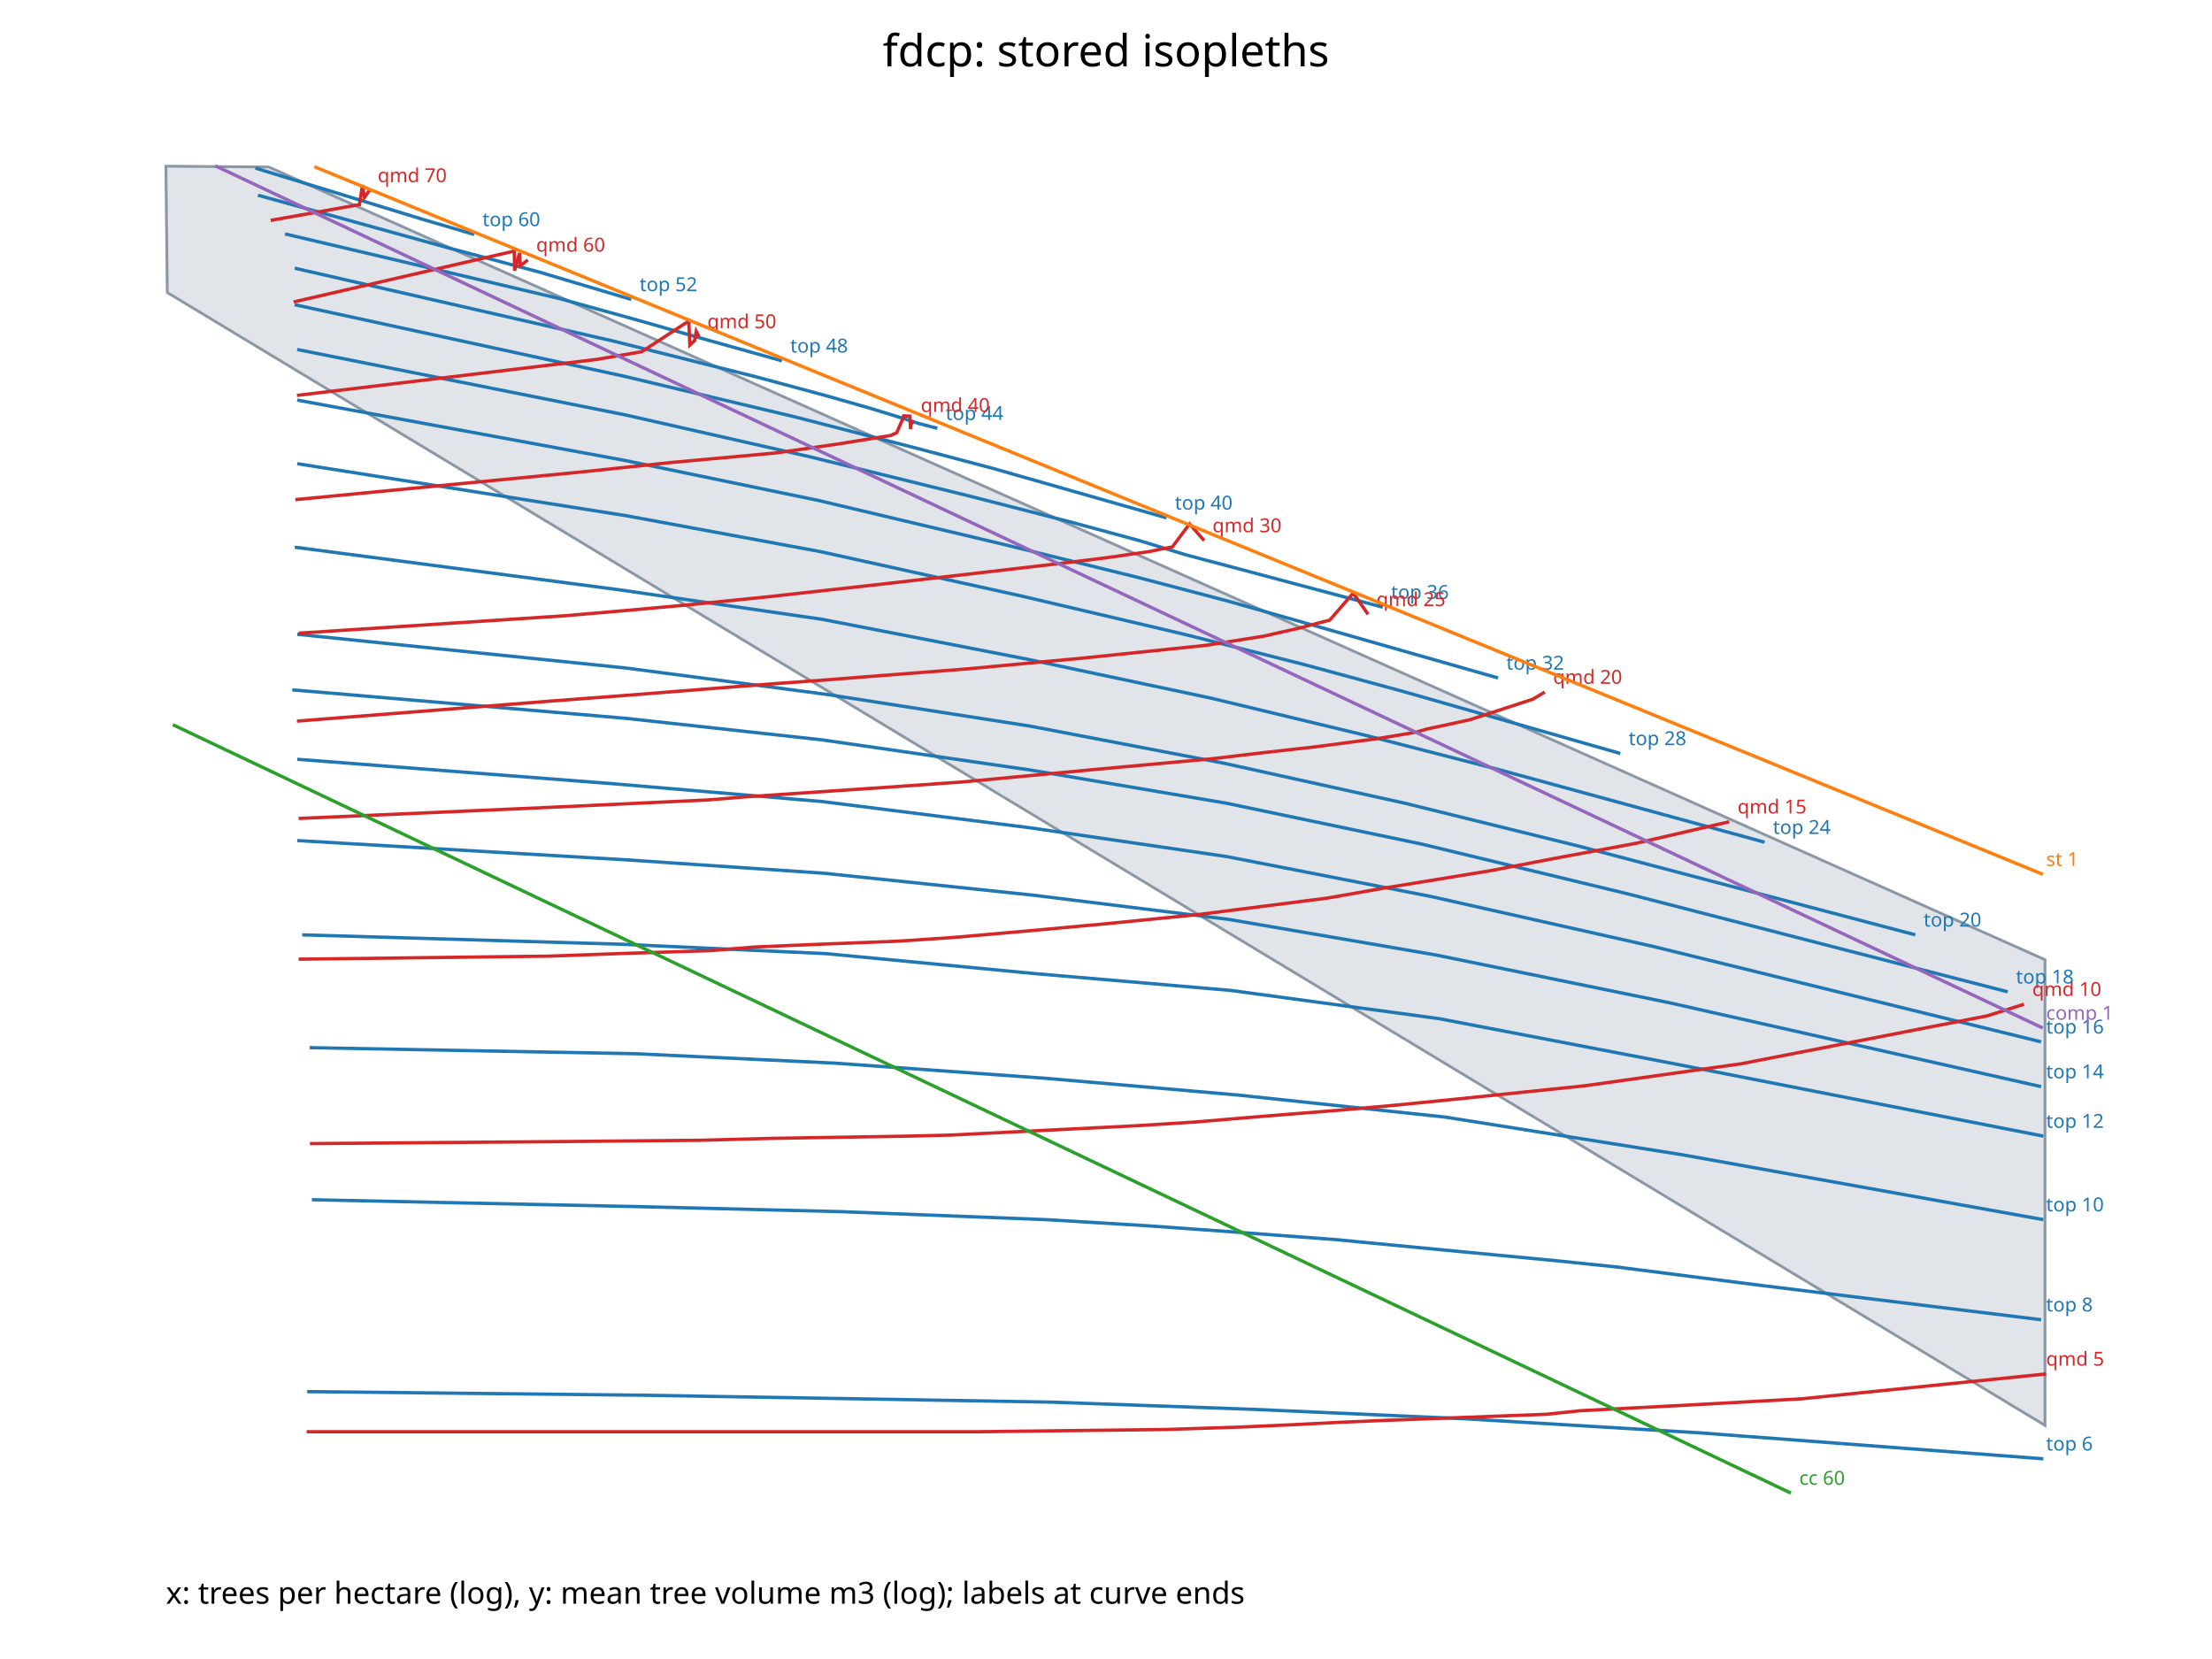
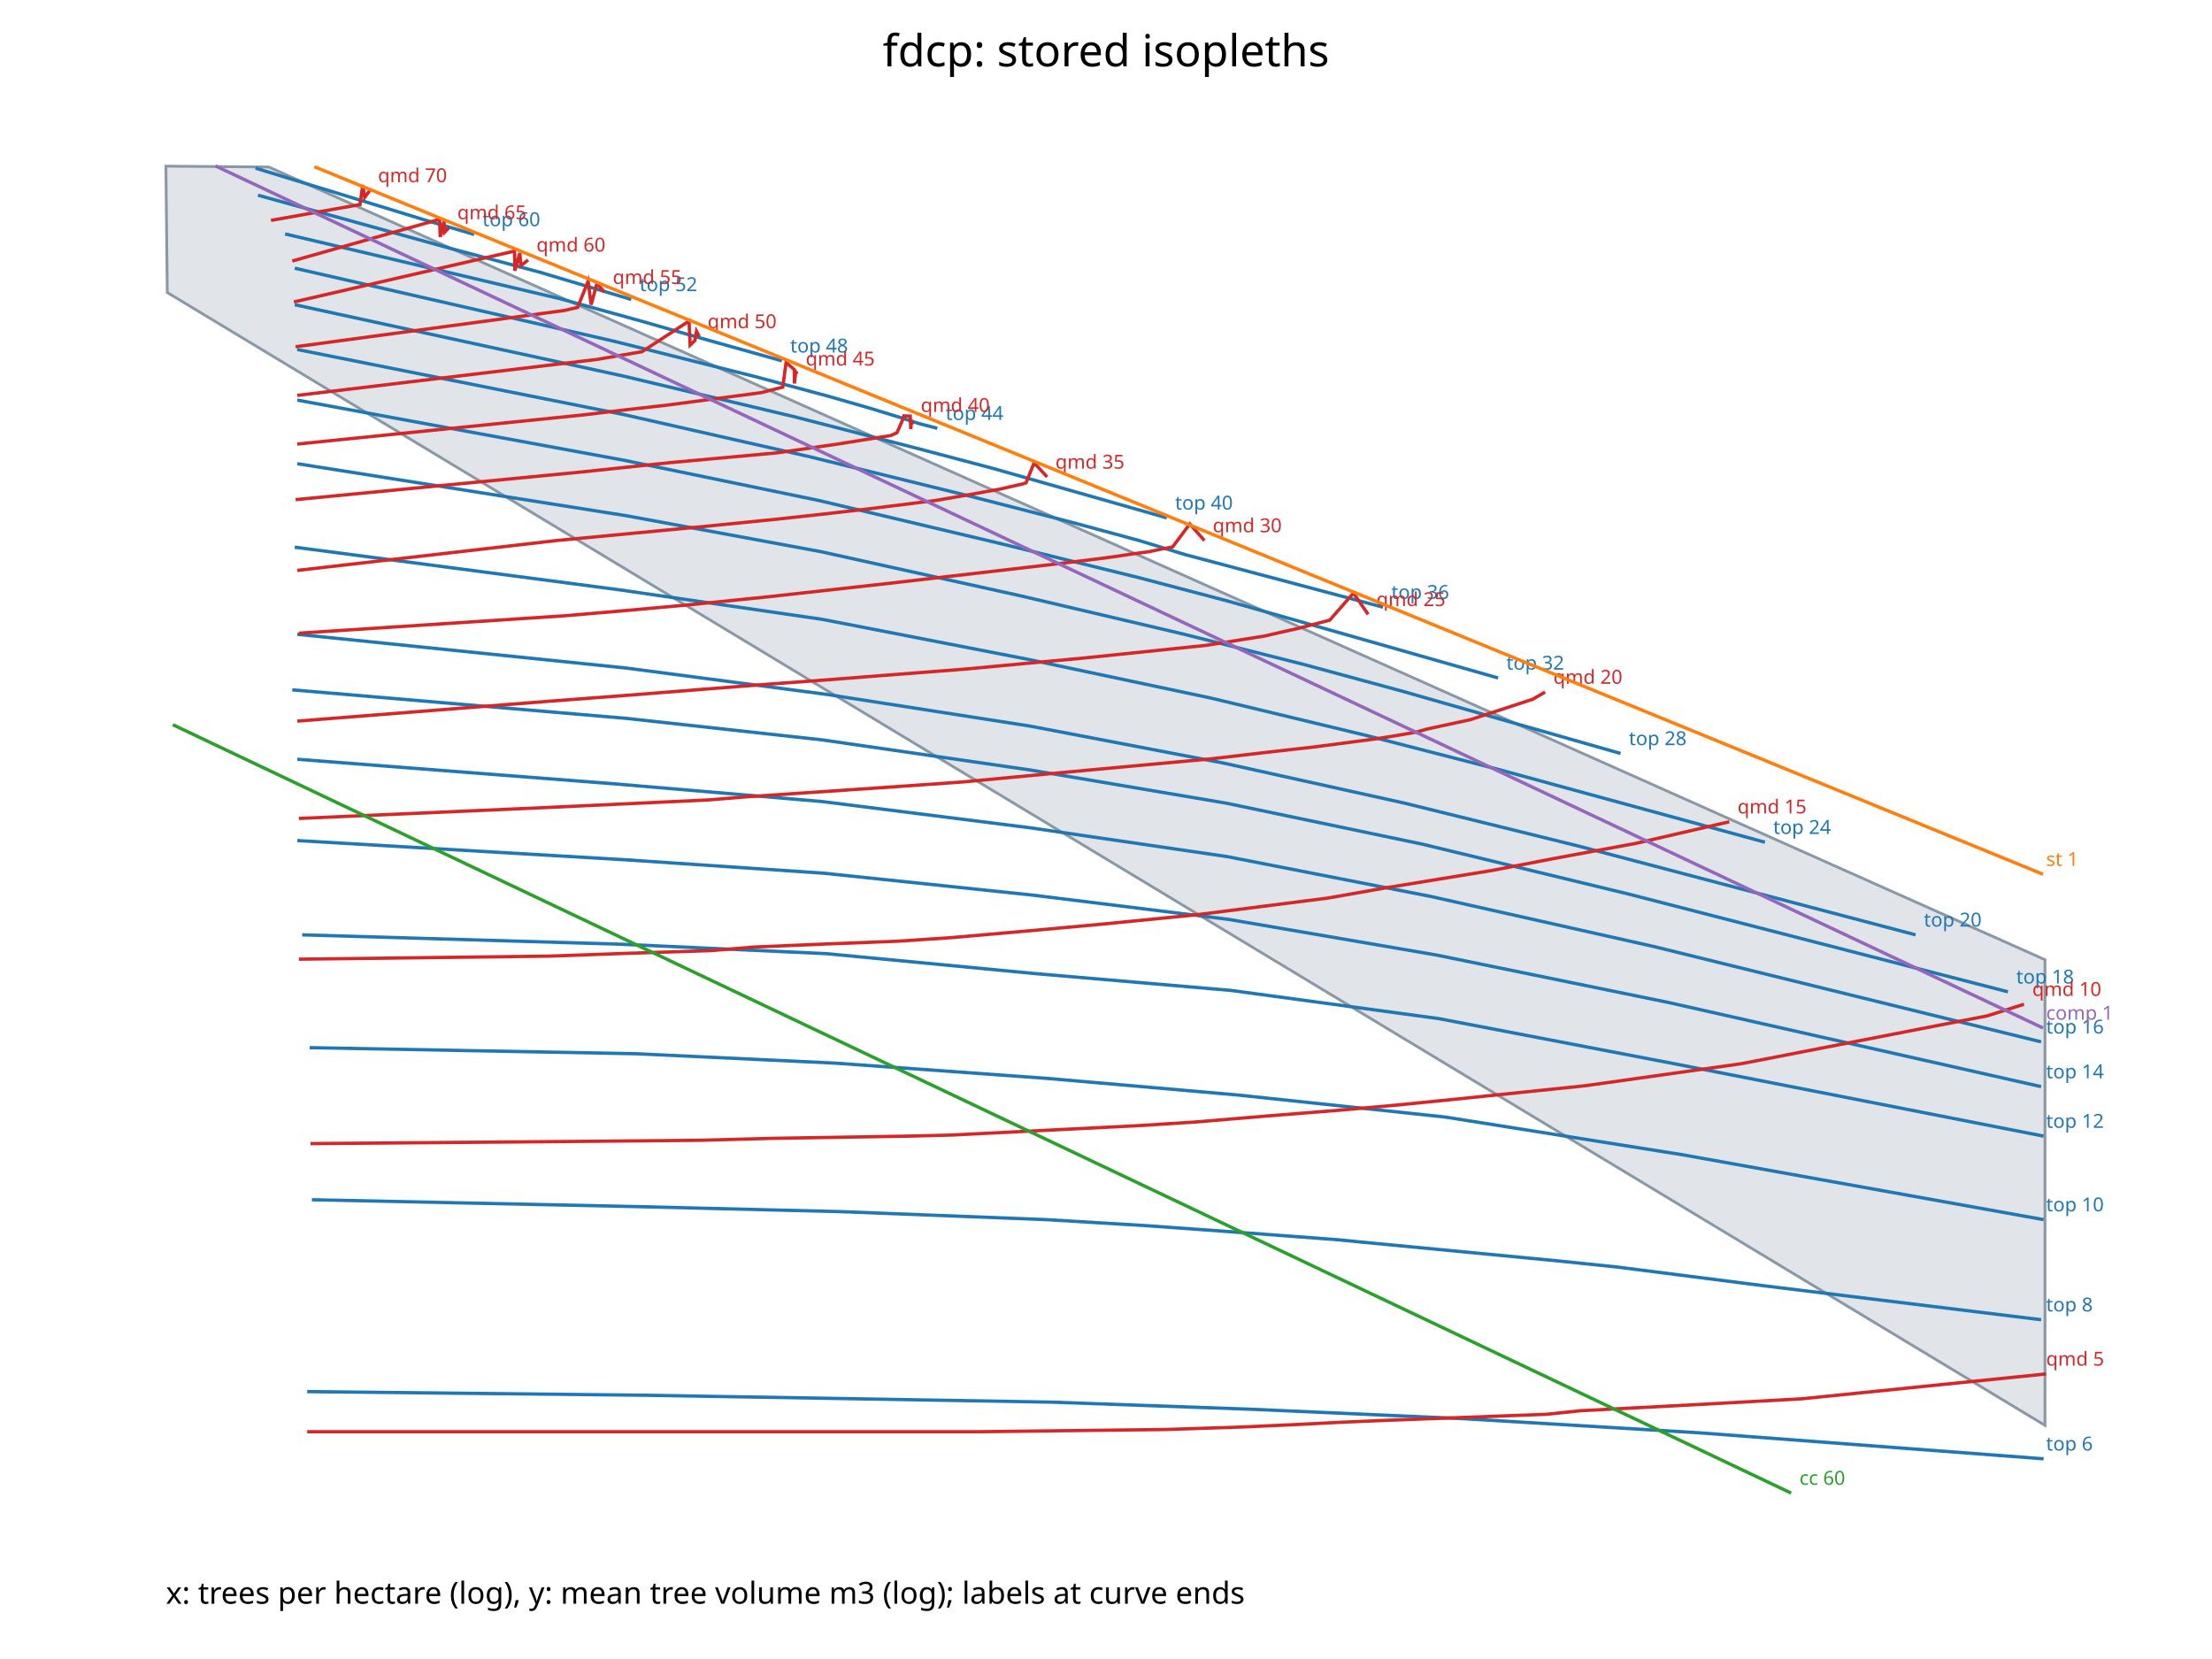
<svg xmlns="http://www.w3.org/2000/svg" viewBox="0 0 800 600">
  <rect width="100%" height="100%" fill="#ffffff" />
  <text x="400" y="24" text-anchor="middle" font-family="sans-serif" font-size="16">fdcp: stored isopleths</text>
  <polygon fill="#c9ced6" fill-opacity="0.55" stroke="#8a97a5" stroke-width="1" points="97.2,60.4 739.6,347.1 739.6,515.5 60.5,105.8 60.0,60.1" />
-   <polyline fill="none" stroke="#1f77b4" stroke-width="1.2" points="111.1,503.3 232.7,504.6 310.0,505.9 380.2,507.1 453.0,509.7 529.4,513.1 614.6,518.2 739.0,527.6" />
+   <polyline fill="none" stroke="#1f77b4" stroke-width="1.2" points="111.1,503.3 232.8,504.6 310.1,505.9 380.2,507.1 453.1,509.7 529.5,513.1 614.6,518.2 739.1,527.6" />
  <text x="740.0" y="524.6" font-family="sans-serif" font-size="7" fill="#1f77b4">top 6</text>
-   <polyline fill="none" stroke="#1f77b4" stroke-width="1.2" points="112.8,433.9 231.0,436.4 303.8,438.2 378.4,441.1 414.8,443.3 449.5,445.8 484.1,448.4 492.1,449.2 527.6,452.6 563.2,456.0 584.5,458.2 611.1,461.6 637.8,465.0 738.2,477.3" />
+   <polyline fill="none" stroke="#1f77b4" stroke-width="1.2" points="112.8,433.9 231.0,436.4 303.9,438.2 378.5,441.1 414.9,443.3 449.5,445.8 484.2,448.4 492.2,449.2 527.7,452.6 563.2,456.0 584.5,458.2 611.2,461.6 637.8,465.0 738.2,477.3" />
  <text x="740.0" y="474.3" font-family="sans-serif" font-size="7" fill="#1f77b4">top 8</text>
-   <polyline fill="none" stroke="#1f77b4" stroke-width="1.2" points="112.0,378.9 230.1,381.1 302.0,384.5 378.4,390.0 447.3,396.0 522.6,404.0 608.2,417.6 739.0,441.1" />
+   <polyline fill="none" stroke="#1f77b4" stroke-width="1.2" points="112.0,378.9 230.1,381.1 302.1,384.5 378.5,390.0 447.4,396.0 522.7,404.0 608.3,417.6 739.1,441.1" />
  <text x="740.0" y="438.1" font-family="sans-serif" font-size="7" fill="#1f77b4">top 10</text>
-   <polyline fill="none" stroke="#1f77b4" stroke-width="1.2" points="109.3,338.1 224.8,341.5 298.8,344.9 374.1,352.1 445.1,358.2 520.4,368.4 605.9,384.8 739.0,410.9" />
+   <polyline fill="none" stroke="#1f77b4" stroke-width="1.2" points="109.3,338.1 224.8,341.5 298.8,344.9 374.2,352.1 445.2,358.2 520.4,368.4 606.0,384.8 739.1,410.9" />
  <text x="740.0" y="407.9" font-family="sans-serif" font-size="7" fill="#1f77b4">top 12</text>
-   <polyline fill="none" stroke="#1f77b4" stroke-width="1.2" points="107.5,304.0 226.9,311.0 297.8,315.8 373.2,323.7 444.3,332.5 519.4,345.4 603.5,362.6 738.2,393.0" />
+   <polyline fill="none" stroke="#1f77b4" stroke-width="1.2" points="107.5,304.0 226.9,311.0 297.8,315.8 373.2,323.7 444.3,332.5 519.5,345.4 603.6,362.6 738.2,393.0" />
  <text x="740.0" y="390.0" font-family="sans-serif" font-size="7" fill="#1f77b4">top 14</text>
-   <polyline fill="none" stroke="#1f77b4" stroke-width="1.2" points="107.5,274.6 222.4,283.5 297.4,289.9 372.7,299.4 443.7,309.8 517.4,324.2 597.9,342.3 738.2,376.8" />
+   <polyline fill="none" stroke="#1f77b4" stroke-width="1.2" points="107.5,274.6 222.4,283.5 297.4,289.9 372.7,299.4 443.8,309.8 517.4,324.2 598.0,342.3 738.2,376.8" />
  <text x="740.0" y="373.8" font-family="sans-serif" font-size="7" fill="#1f77b4">top 16</text>
-   <polyline fill="none" stroke="#1f77b4" stroke-width="1.2" points="105.7,249.5 226.4,259.8 297.4,267.6 372.7,278.5 443.6,290.5 514.3,305.3 588.8,323.3 726.1,358.7" />
-   <text x="729.1" y="355.7" font-family="sans-serif" font-size="7" fill="#1f77b4">top 18</text>
-   <polyline fill="none" stroke="#1f77b4" stroke-width="1.2" points="107.5,229.4 226.4,241.6 299.4,251.2 372.5,262.6 442.5,276.0 508.1,290.5 571.3,306.1 692.7,338.1" />
-   <text x="695.7" y="335.1" font-family="sans-serif" font-size="7" fill="#1f77b4">top 20</text>
-   <polyline fill="none" stroke="#1f77b4" stroke-width="1.2" points="106.6,197.9 223.9,213.3 297.4,224.0 372.0,238.5 438.0,252.5 494.5,266.1 542.3,278.4 638.2,304.6" />
-   <text x="641.2" y="301.6" font-family="sans-serif" font-size="7" fill="#1f77b4">top 24</text>
-   <polyline fill="none" stroke="#1f77b4" stroke-width="1.2" points="107.5,167.7 226.4,186.5 296.7,199.5 369.6,215.6 428.3,229.4 471.5,240.3 507.2,250.0 586.0,272.5" />
-   <text x="589.0" y="269.5" font-family="sans-serif" font-size="7" fill="#1f77b4">top 28</text>
-   <polyline fill="none" stroke="#1f77b4" stroke-width="1.2" points="107.5,144.7 226.4,166.6 296.0,181.0 362.6,196.8 411.8,208.9 444.1,217.4 468.5,224.3 541.8,245.2" />
+   <polyline fill="none" stroke="#1f77b4" stroke-width="1.2" points="105.7,249.5 226.4,259.8 297.4,267.6 372.7,278.5 443.6,290.5 514.4,305.3 588.8,323.3 726.2,358.7" />
+   <text x="729.2" y="355.7" font-family="sans-serif" font-size="7" fill="#1f77b4">top 18</text>
+   <polyline fill="none" stroke="#1f77b4" stroke-width="1.2" points="107.5,229.4 226.4,241.6 299.4,251.2 372.5,262.6 442.6,276.0 508.1,290.5 571.3,306.1 692.8,338.1" />
+   <text x="695.8" y="335.1" font-family="sans-serif" font-size="7" fill="#1f77b4">top 20</text>
+   <polyline fill="none" stroke="#1f77b4" stroke-width="1.2" points="106.6,197.9 223.9,213.3 297.4,224.0 372.0,238.5 438.1,252.5 494.6,266.1 542.4,278.4 638.3,304.6" />
+   <text x="641.3" y="301.6" font-family="sans-serif" font-size="7" fill="#1f77b4">top 24</text>
+   <polyline fill="none" stroke="#1f77b4" stroke-width="1.2" points="107.5,167.7 226.4,186.5 296.8,199.5 369.6,215.6 428.3,229.4 471.5,240.3 507.2,250.0 586.1,272.5" />
+   <text x="589.1" y="269.5" font-family="sans-serif" font-size="7" fill="#1f77b4">top 28</text>
+   <polyline fill="none" stroke="#1f77b4" stroke-width="1.2" points="107.5,144.7 226.4,166.6 296.1,181.0 362.7,196.8 411.8,208.9 444.1,217.4 468.5,224.3 541.8,245.2" />
  <text x="544.8" y="242.2" font-family="sans-serif" font-size="7" fill="#1f77b4">top 32</text>
-   <polyline fill="none" stroke="#1f77b4" stroke-width="1.2" points="107.5,126.4 225.9,150.0 292.9,165.2 351.0,179.5 388.0,189.0 412.0,195.5 428.7,200.6 500.1,219.6" />
-   <text x="503.1" y="216.6" font-family="sans-serif" font-size="7" fill="#1f77b4">top 36</text>
-   <polyline fill="none" stroke="#1f77b4" stroke-width="1.2" points="106.6,110.2 225.4,136.0 287.6,150.8 333.0,162.5 359.1,169.4 421.9,187.3" />
-   <text x="424.9" y="184.3" font-family="sans-serif" font-size="7" fill="#1f77b4">top 40</text>
-   <polyline fill="none" stroke="#1f77b4" stroke-width="1.2" points="106.6,97.0 222.0,123.4 273.5,136.3 299.1,143.2 315.2,147.8 325.9,151.1 332.4,153.2 339.0,154.9" />
+   <polyline fill="none" stroke="#1f77b4" stroke-width="1.2" points="107.5,126.4 225.9,150.0 292.9,165.2 351.0,179.5 388.0,189.0 412.0,195.5 428.7,200.6 500.2,219.6" />
+   <text x="503.2" y="216.6" font-family="sans-serif" font-size="7" fill="#1f77b4">top 36</text>
+   <polyline fill="none" stroke="#1f77b4" stroke-width="1.2" points="106.6,110.2 225.4,136.0 287.6,150.8 333.0,162.5 359.1,169.4 422.0,187.3" />
+   <text x="425.0" y="184.3" font-family="sans-serif" font-size="7" fill="#1f77b4">top 40</text>
+   <polyline fill="none" stroke="#1f77b4" stroke-width="1.2" points="106.6,97.0 222.0,123.4 273.5,136.3 299.2,143.2 315.2,147.8 325.9,151.1 332.4,153.2 339.0,154.9" />
  <text x="342.0" y="151.9" font-family="sans-serif" font-size="7" fill="#1f77b4">top 44</text>
-   <polyline fill="none" stroke="#1f77b4" stroke-width="1.2" points="103.1,84.6 202.8,108.1 231.0,115.9 251.7,121.8 282.8,130.5" />
+   <polyline fill="none" stroke="#1f77b4" stroke-width="1.2" points="103.1,84.6 202.8,108.1 231.1,115.9 251.7,121.8 282.8,130.5" />
  <text x="285.8" y="127.5" font-family="sans-serif" font-size="7" fill="#1f77b4">top 48</text>
  <polyline fill="none" stroke="#1f77b4" stroke-width="1.2" points="93.3,70.6 162.0,89.6 195.4,98.5 206.8,101.9 228.3,108.3" />
  <text x="231.3" y="105.3" font-family="sans-serif" font-size="7" fill="#1f77b4">top 52</text>
  <polyline fill="none" stroke="#1f77b4" stroke-width="1.2" points="92.4,60.8 153.1,79.4 171.5,84.8" />
  <text x="174.5" y="81.8" font-family="sans-serif" font-size="7" fill="#1f77b4">top 60</text>
-   <polyline fill="none" stroke="#d62728" stroke-width="1.2" points="97.9,79.7 120.4,75.7 130.0,74.0 131.1,66.9 131.8,71.4 133.6,68.9" />
-   <text x="136.6" y="65.9" font-family="sans-serif" font-size="7" fill="#d62728">qmd 70</text>
-   <polyline fill="none" stroke="#d62728" stroke-width="1.2" points="106.2,109.2 186.0,90.8 186.1,97.9 187.9,91.5 188.2,96.1 190.9,94.0" />
-   <text x="193.9" y="91.0" font-family="sans-serif" font-size="7" fill="#d62728">qmd 60</text>
-   <polyline fill="none" stroke="#d62728" stroke-width="1.2" points="107.4,143.0 215.7,130.0 223.9,128.6 232.1,127.2 249.1,116.1 249.5,124.8 251.2,123.2 251.8,119.8 252.8,121.7" />
-   <text x="255.8" y="118.7" font-family="sans-serif" font-size="7" fill="#d62728">qmd 50</text>
-   <polyline fill="none" stroke="#d62728" stroke-width="1.2" points="106.8,180.7 210.2,170.7 226.3,169.0 242.4,167.3 280.7,163.8 291.8,162.2 302.9,160.6 322.1,157.5 324.3,156.5 326.5,151.5 326.8,150.4 329.1,150.5 329.3,155.2 329.5,152.0 329.7,153.5 330.0,152.0" />
+   <polyline fill="none" stroke="#d62728" stroke-width="1.2" points="111.1,517.8 236.8,517.8 307.8,517.8 354.0,517.8 387.8,517.4 421.5,517.0 449.1,516.1 466.8,515.3 484.6,514.4 500.9,513.7 530.1,512.6 559.2,511.5 571.7,510.2 611.6,508.1 651.6,505.9 740.0,496.9" />
+   <text x="740.0" y="493.9" font-family="sans-serif" font-size="7" fill="#d62728">qmd 5</text>
+   <polyline fill="none" stroke="#d62728" stroke-width="1.2" points="112.3,413.6 209.7,412.8 231.4,412.6 253.2,412.4 279.4,411.7 303.8,411.3 328.3,410.9 344.3,410.5 378.0,408.8 411.8,407.1 432.2,405.8 458.4,403.6 484.6,401.5 503.7,399.8 526.8,397.5 549.9,395.1 573.1,392.7 601.5,388.7 629.8,384.7 718.7,367.4 732.0,363.2" />
+   <text x="735.0" y="360.2" font-family="sans-serif" font-size="7" fill="#d62728">qmd 10</text>
+   <polyline fill="none" stroke="#d62728" stroke-width="1.2" points="108.1,346.9 198.7,345.8 226.4,344.8 257.2,343.8 272.9,342.5 298.8,341.4 324.7,340.4 344.2,339.1 371.5,336.7 398.9,334.2 433.1,330.8 456.6,327.8 480.2,324.8 500.6,321.2 520.1,318.0 539.7,314.8 561.4,310.6 576.5,307.8 591.7,305.0 625.4,297.2" />
+   <text x="628.4" y="294.2" font-family="sans-serif" font-size="7" fill="#d62728">qmd 15</text>
+   <polyline fill="none" stroke="#d62728" stroke-width="1.2" points="108.1,296.0 196.5,292.1 226.4,290.7 256.3,289.3 269.6,288.2 297.6,286.3 325.6,284.4 348.2,282.8 371.5,280.6 394.9,278.4 438.4,274.4 457.1,272.2 475.7,270.1 497.0,267.3 504.6,266.1 512.1,264.8 516.0,263.7 523.8,262.0 531.7,260.3 554.3,252.9 558.8,250.3" />
+   <text x="561.8" y="247.3" font-family="sans-serif" font-size="7" fill="#d62728">qmd 20</text>
+   <polyline fill="none" stroke="#d62728" stroke-width="1.2" points="107.5,260.8 198.7,253.6 226.4,251.5 254.1,249.3 278.4,247.4 298.8,245.9 319.2,244.3 348.9,242.0 370.3,240.0 391.8,238.0 436.2,233.4 446.9,231.7 457.5,230.0 460.5,229.3 464.9,228.3 469.4,227.3 475.5,225.7 478.2,225.0 480.9,224.3 489.5,214.5 494.8,222.2" />
+   <text x="497.8" y="219.2" font-family="sans-serif" font-size="7" fill="#d62728">qmd 25</text>
+   <polyline fill="none" stroke="#d62728" stroke-width="1.2" points="108.1,229.0 204.3,222.7 226.4,220.8 248.5,218.8 277.2,215.9 298.8,213.5 320.4,211.1 354.1,207.2 367.9,205.6 381.7,204.0 398.0,202.0 403.9,201.2 409.8,200.3 415.7,199.5 419.9,198.6 424.1,197.8 430.3,189.5 435.6,195.5" />
+   <text x="438.6" y="192.5" font-family="sans-serif" font-size="7" fill="#d62728">qmd 30</text>
+   <polyline fill="none" stroke="#d62728" stroke-width="1.2" points="107.5,206.3 201.2,195.5 226.4,193.1 251.6,190.7 280.6,187.8 297.1,186.0 313.6,184.1 338.4,181.0 350.0,179.0 361.6,176.9 369.5,175.1 370.3,174.9 371.1,174.6 374.0,167.4 378.7,172.5" />
+   <text x="381.7" y="169.5" font-family="sans-serif" font-size="7" fill="#d62728">qmd 35</text>
+   <polyline fill="none" stroke="#d62728" stroke-width="1.2" points="106.9,180.7 210.3,170.7 226.4,169.0 242.5,167.3 280.8,163.8 291.9,162.2 302.9,160.6 322.2,157.5 324.4,156.5 326.6,151.5 326.9,150.4 329.2,150.5 329.4,155.2 329.6,152.0 329.8,153.5 330.0,152.0" />
  <text x="333.0" y="149.0" font-family="sans-serif" font-size="7" fill="#d62728">qmd 40</text>
-   <polyline fill="none" stroke="#d62728" stroke-width="1.2" points="108.0,229.0 204.2,222.7 226.3,220.8 248.4,218.8 277.1,215.9 298.7,213.5 320.3,211.1 354.0,207.2 367.8,205.6 381.6,204.0 397.9,202.0 403.9,201.2 409.8,200.3 415.6,199.5 419.8,198.6 424.0,197.8 430.2,189.5 435.5,195.5" />
-   <text x="438.5" y="192.5" font-family="sans-serif" font-size="7" fill="#d62728">qmd 30</text>
-   <polyline fill="none" stroke="#d62728" stroke-width="1.2" points="107.4,260.8 198.6,253.6 226.3,251.5 254.0,249.3 278.3,247.4 298.7,245.9 319.1,244.3 348.8,242.0 370.3,240.0 391.7,238.0 436.1,233.4 446.8,231.7 457.5,230.0 460.4,229.3 464.9,228.3 469.3,227.3 475.4,225.7 478.1,225.0 480.9,224.3 489.4,214.5 494.8,222.2" />
-   <text x="497.8" y="219.2" font-family="sans-serif" font-size="7" fill="#d62728">qmd 25</text>
-   <polyline fill="none" stroke="#d62728" stroke-width="1.2" points="108.0,296.0 196.4,292.1 226.3,290.7 256.2,289.3 269.5,288.2 297.5,286.3 325.5,284.4 348.1,282.8 371.5,280.6 394.8,278.4 438.4,274.4 457.0,272.2 475.7,270.1 497.0,267.3 504.5,266.1 512.1,264.8 515.9,263.7 523.8,262.0 531.6,260.3 554.3,252.9 558.7,250.3" />
-   <text x="561.7" y="247.3" font-family="sans-serif" font-size="7" fill="#d62728">qmd 20</text>
-   <polyline fill="none" stroke="#d62728" stroke-width="1.2" points="108.0,346.9 198.6,345.8 226.3,344.8 257.1,343.8 272.8,342.5 298.7,341.4 324.6,340.4 344.1,339.1 371.5,336.7 398.8,334.2 433.0,330.8 456.6,327.8 480.1,324.8 500.5,321.2 520.1,318.0 539.6,314.8 561.4,310.6 576.5,307.8 591.6,305.0 625.4,297.2" />
-   <text x="628.4" y="294.2" font-family="sans-serif" font-size="7" fill="#d62728">qmd 15</text>
-   <polyline fill="none" stroke="#d62728" stroke-width="1.2" points="112.1,413.6 209.6,412.8 231.3,412.6 253.1,412.4 279.3,411.7 303.7,411.3 328.2,410.9 344.2,410.5 377.9,408.8 411.7,407.1 432.1,405.8 458.3,403.6 484.6,401.5 503.7,399.8 526.8,397.5 549.9,395.1 573.1,392.7 601.5,388.7 629.8,384.7 718.7,367.4 732.0,363.2" />
-   <text x="735.0" y="360.2" font-family="sans-serif" font-size="7" fill="#d62728">qmd 10</text>
-   <polyline fill="none" stroke="#d62728" stroke-width="1.2" points="110.9,517.8 236.7,517.8 307.7,517.8 353.9,517.8 387.7,517.4 421.5,517.0 449.0,516.1 466.8,515.3 484.6,514.4 500.9,513.7 530.0,512.6 559.2,511.5 571.6,510.2 611.6,508.1 651.6,505.9 740.0,496.9" />
-   <text x="740.0" y="493.9" font-family="sans-serif" font-size="7" fill="#d62728">qmd 5</text>
-   <polyline fill="none" stroke="#9467bd" stroke-width="1.2" points="77.9,60.0 738.8,371.8" />
+   <polyline fill="none" stroke="#d62728" stroke-width="1.2" points="107.5,160.6 211.5,150.0 226.4,148.2 241.4,146.5 275.3,142.0 279.2,141.0 283.1,140.0 284.3,131.1 287.3,133.7 287.3,138.7 287.4,137.9 287.5,137.0 287.8,134.5 288.4,135.2" />
+   <text x="291.4" y="132.2" font-family="sans-serif" font-size="7" fill="#d62728">qmd 45</text>
+   <polyline fill="none" stroke="#d62728" stroke-width="1.2" points="107.5,143.0 215.8,130.0 224.0,128.6 232.2,127.2 249.2,116.1 249.6,124.8 251.3,123.2 251.9,119.8 252.9,121.7" />
+   <text x="255.9" y="118.7" font-family="sans-serif" font-size="7" fill="#d62728">qmd 50</text>
+   <polyline fill="none" stroke="#d62728" stroke-width="1.2" points="106.9,125.4 204.0,112.3 208.9,111.2 212.7,101.7 213.8,110.2 215.9,102.5 218.6,105.7" />
+   <text x="221.6" y="102.7" font-family="sans-serif" font-size="7" fill="#d62728">qmd 55</text>
+   <polyline fill="none" stroke="#d62728" stroke-width="1.2" points="106.3,109.2 186.1,90.8 186.2,97.9 188.0,91.5 188.4,96.1 191.0,94.0" />
+   <text x="194.0" y="91.0" font-family="sans-serif" font-size="7" fill="#d62728">qmd 60</text>
+   <polyline fill="none" stroke="#d62728" stroke-width="1.2" points="105.7,94.4 159.0,79.3 159.2,85.7 160.6,80.1 160.8,84.0 162.4,82.3" />
+   <text x="165.4" y="79.3" font-family="sans-serif" font-size="7" fill="#d62728">qmd 65</text>
+   <polyline fill="none" stroke="#d62728" stroke-width="1.2" points="98.0,79.7 120.5,75.7 130.2,74.0 131.2,66.9 131.9,71.4 133.7,68.9" />
+   <text x="136.7" y="65.9" font-family="sans-serif" font-size="7" fill="#d62728">qmd 70</text>
+   <polyline fill="none" stroke="#9467bd" stroke-width="1.2" points="77.9,60.0 738.9,371.8" />
  <text x="740.0" y="368.8" font-family="sans-serif" font-size="7" fill="#9467bd">comp 1</text>
-   <polyline fill="none" stroke="#ff7f0e" stroke-width="1.2" points="113.7,60.3 738.8,316.2" />
+   <polyline fill="none" stroke="#ff7f0e" stroke-width="1.2" points="113.7,60.3 738.9,316.2" />
  <text x="740.0" y="313.2" font-family="sans-serif" font-size="7" fill="#ff7f0e">st 1</text>
-   <polyline fill="none" stroke="#2ca02c" stroke-width="1.2" points="62.5,262.1 647.7,540.0" />
-   <text x="650.7" y="537.0" font-family="sans-serif" font-size="7" fill="#2ca02c">cc 60</text>
+   <polyline fill="none" stroke="#2ca02c" stroke-width="1.2" points="62.5,262.1 647.8,540.0" />
+   <text x="650.8" y="537.0" font-family="sans-serif" font-size="7" fill="#2ca02c">cc 60</text>
  <text x="60" y="580" font-family="sans-serif" font-size="11">x: trees per hectare (log), y: mean tree volume m3 (log); labels at curve ends</text>
</svg>
